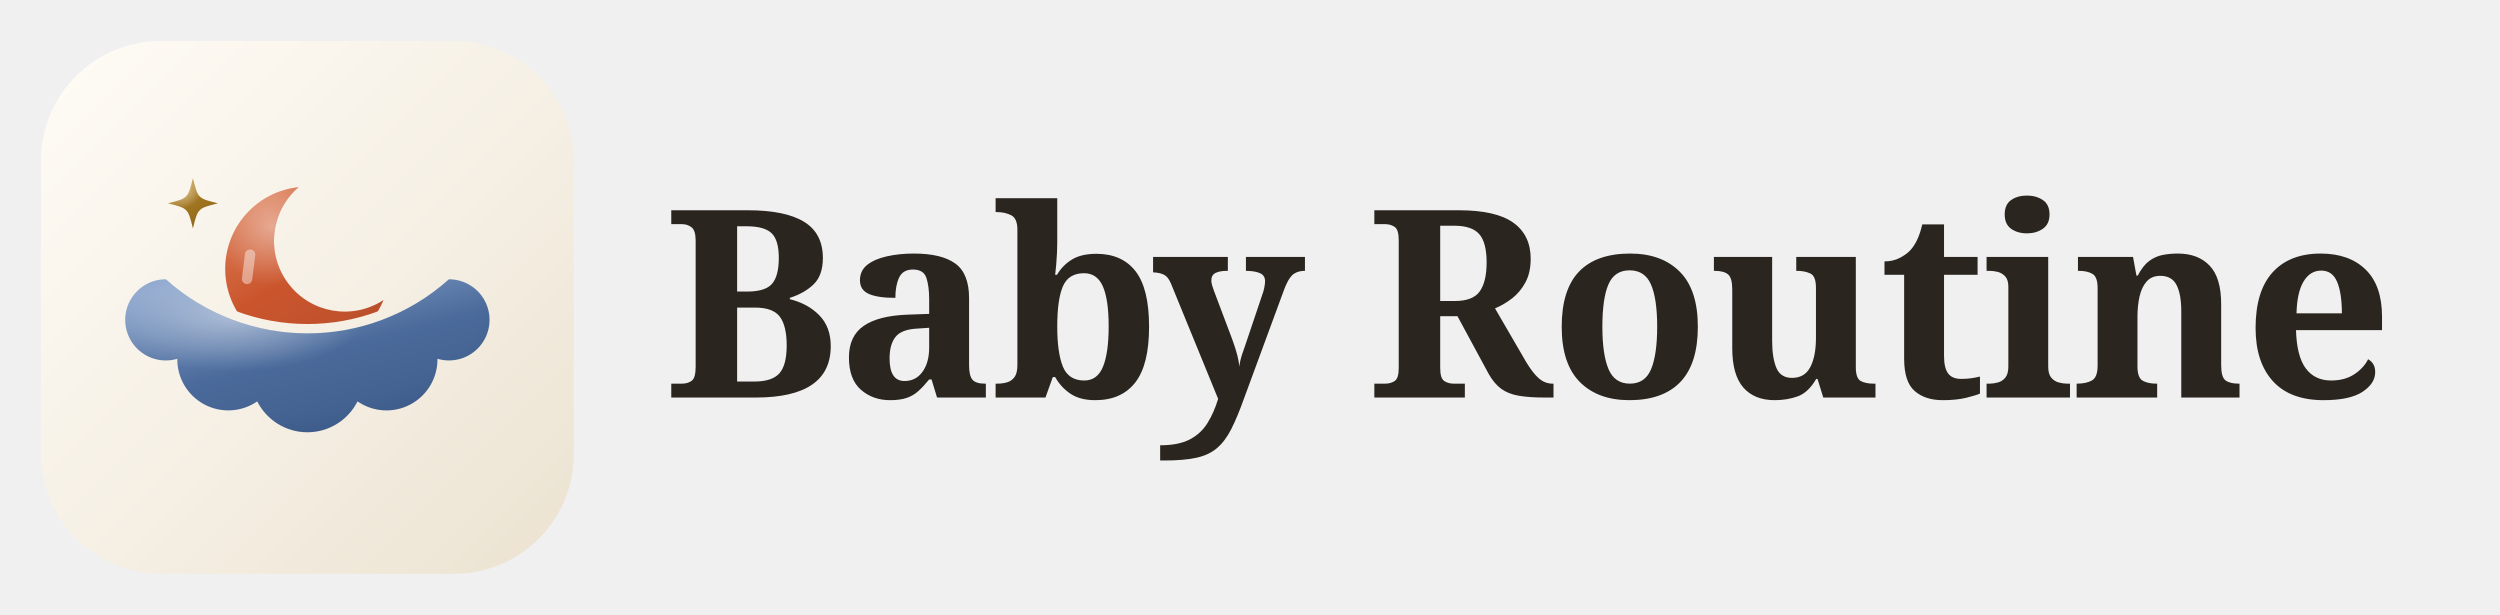
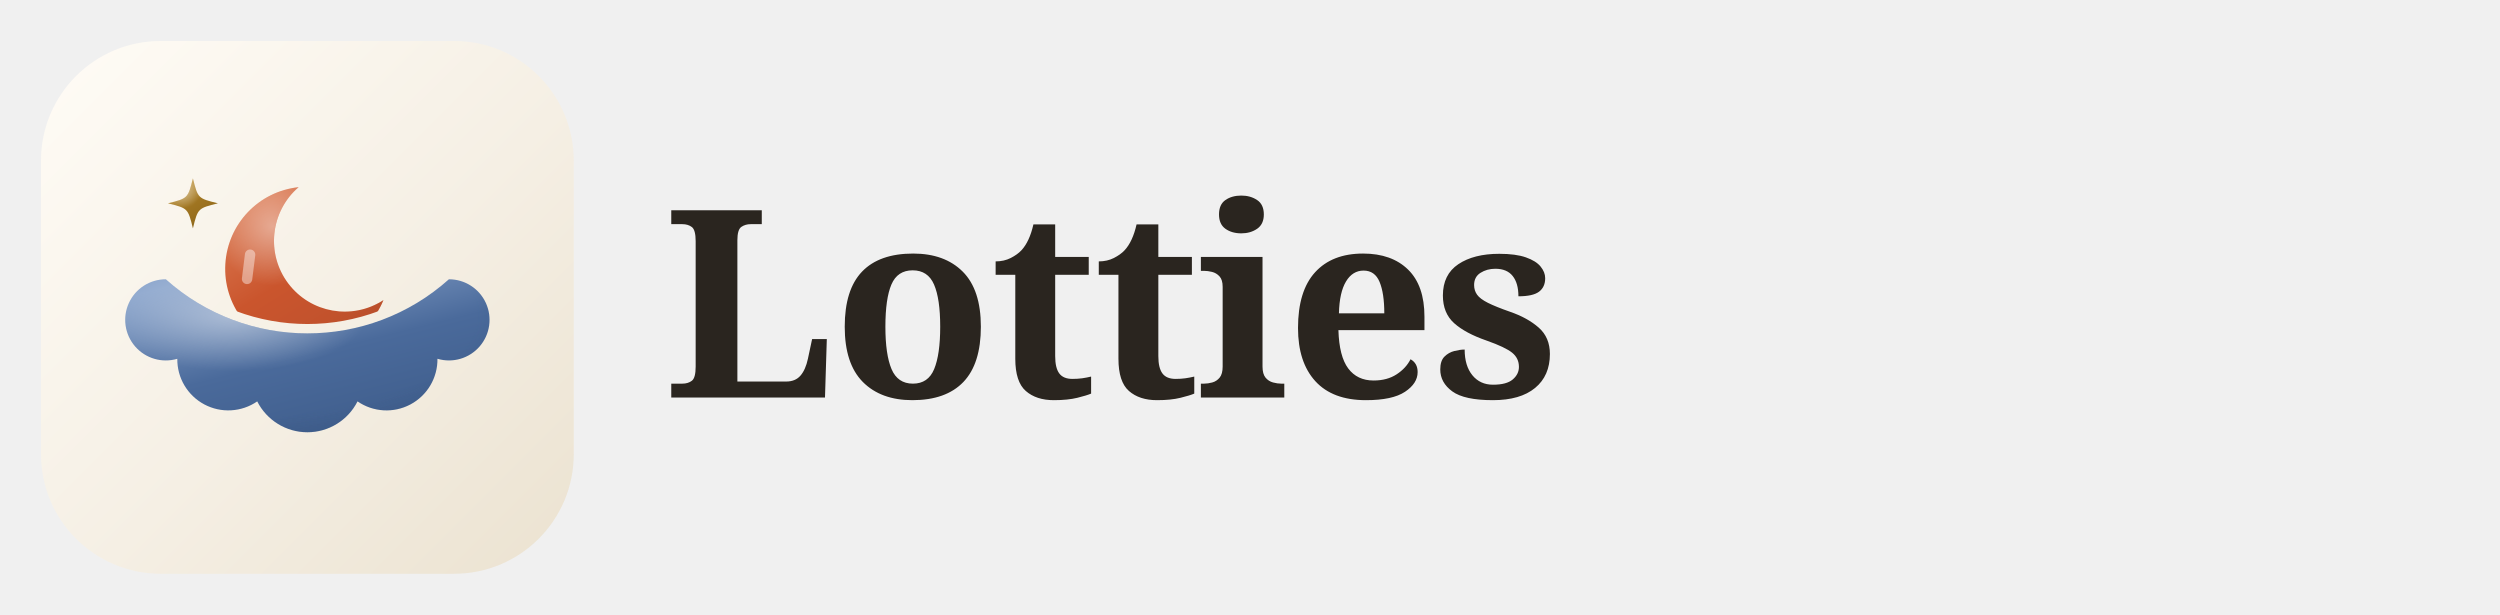
<svg xmlns="http://www.w3.org/2000/svg" viewBox="0 0 1220 300" width="1220" height="300">
  <defs>
    <linearGradient id="alk-tile" x1="0" y1="0" x2="1" y2="1">
      <stop offset="0" stop-color="#fffcf6" />
      <stop offset="0.55" stop-color="#f5efe4" />
      <stop offset="1" stop-color="#ebe2d0" />
    </linearGradient>
    <clipPath id="alk-clip">
      <path d="M230 0H794A230 230 0 0 1 1024 230V794A230 230 0 0 1 794 1024H230A230 230 0 0 1 0 794V230A230 230 0 0 1 230 0Z" />
    </clipPath>
    <linearGradient id="alk-accent" x1="0.2" y1="0" x2="0.8" y2="1">
      <stop offset="0" stop-color="#dc7c55" />
      <stop offset="0.5" stop-color="#ca552d" />
      <stop offset="1" stop-color="#bc502c" />
    </linearGradient>
    <radialGradient id="alk-accent-v" cx="0.3" cy="0.24" r="0.95">
      <stop offset="0" stop-color="#ffffff" stop-opacity="0.42" />
      <stop offset="0.38" stop-color="#ffffff" stop-opacity="0" />
      <stop offset="0.7" stop-color="#a8482a" stop-opacity="0" />
      <stop offset="1" stop-color="#a8482a" stop-opacity="0.36" />
    </radialGradient>
    <mask id="alk-k1" maskUnits="userSpaceOnUse" x="-200" y="-200" width="1424" height="1424">
      <rect x="-200" y="-200" width="1424" height="1424" fill="#ffffff" />
      <path d="M240 482A407.7 407.7 0 0 0 784 482A78 78 0 1 1 762 634.8A98 98 0 0 1 608.4 716.7A108 108 0 0 1 415.6 716.7A98 98 0 0 1 262 634.8A78 78 0 1 1 240 482Z" fill="#000000" stroke="#000000" stroke-width="36" stroke-linejoin="round" />
    </mask>
    <linearGradient id="alk-sleep" x1="0.2" y1="0" x2="0.8" y2="1">
      <stop offset="0" stop-color="#8ba5cc" />
      <stop offset="0.5" stop-color="#4a6a9b" />
      <stop offset="1" stop-color="#3e5c8a" />
    </linearGradient>
    <radialGradient id="alk-sleep-v" cx="0.3" cy="0.24" r="0.95">
      <stop offset="0" stop-color="#ffffff" stop-opacity="0.42" />
      <stop offset="0.38" stop-color="#ffffff" stop-opacity="0" />
      <stop offset="0.7" stop-color="#2c4870" stop-opacity="0" />
      <stop offset="1" stop-color="#2c4870" stop-opacity="0.36" />
    </radialGradient>
    <linearGradient id="alk-gold" x1="0.2" y1="0" x2="0.8" y2="1">
      <stop offset="0" stop-color="#d1ab5e" />
      <stop offset="0.5" stop-color="#a07521" />
      <stop offset="1" stop-color="#8c6519" />
    </linearGradient>
    <radialGradient id="alk-gold-v" cx="0.3" cy="0.24" r="0.95">
      <stop offset="0" stop-color="#ffffff" stop-opacity="0.42" />
      <stop offset="0.38" stop-color="#ffffff" stop-opacity="0" />
      <stop offset="0.7" stop-color="#6e4e0e" stop-opacity="0" />
      <stop offset="1" stop-color="#6e4e0e" stop-opacity="0.36" />
    </radialGradient>
  </defs>
  <g transform="translate(20 20) scale(0.2539062)">
    <path d="M230 0H794A230 230 0 0 1 1024 230V794A230 230 0 0 1 794 1024H230A230 230 0 0 1 0 794V230A230 230 0 0 1 230 0Z" fill="url(#alk-tile)" />
    <g clip-path="url(#alk-clip)">
      <g transform="translate(0 -24)">
        <g mask="url(#alk-k1)">
          <path d="M495.3 304.9A158 158 0 1 0 658.2 522A136 136 0 0 1 495.3 304.9Z" fill="url(#alk-accent)" />
          <path d="M495.3 304.9A158 158 0 1 0 658.2 522A136 136 0 0 1 495.3 304.9Z" fill="url(#alk-accent-v)" />
          <path d="M405.9 483.2L411.9 435.2A10 10 0 0 0 392.1 432.8L386.1 480.8A10 10 0 0 0 405.9 483.2Z" fill="#ffffff" opacity="0.42" />
        </g>
        <path d="M240 482A407.7 407.7 0 0 0 784 482A78 78 0 1 1 762 634.8A98 98 0 0 1 608.4 716.7A108 108 0 0 1 415.6 716.7A98 98 0 0 1 262 634.8A78 78 0 1 1 240 482Z" fill="url(#alk-sleep)" />
        <path d="M240 482A407.7 407.7 0 0 0 784 482A78 78 0 1 1 762 634.8A98 98 0 0 1 608.4 716.7A108 108 0 0 1 415.6 716.7A98 98 0 0 1 262 634.8A78 78 0 1 1 240 482Z" fill="url(#alk-sleep-v)" />
        <path d="M292 288C301.6 326.4 301.6 326.4 340 336C301.6 345.6 301.6 345.6 292 384C282.4 345.6 282.4 345.6 244 336C282.4 326.4 282.4 326.4 292 288Z" fill="url(#alk-gold)" />
        <path d="M292 288C301.6 326.4 301.6 326.4 340 336C301.6 345.6 301.6 345.6 292 384C282.4 345.6 282.4 345.6 244 336C282.4 326.4 282.4 326.4 292 288Z" fill="url(#alk-gold-v)" />
      </g>
    </g>
  </g>
-   <text x="324" y="194" font-family="Fraunces, Georgia, serif" font-size="128" font-weight="600" letter-spacing="-1.5" fill="#2a251f">Baby Routine</text>
+   <text x="324" y="194" font-family="Fraunces, Georgia, serif" font-size="128" font-weight="600" letter-spacing="-1.5" fill="#2a251f">Lotties</text>
</svg>
